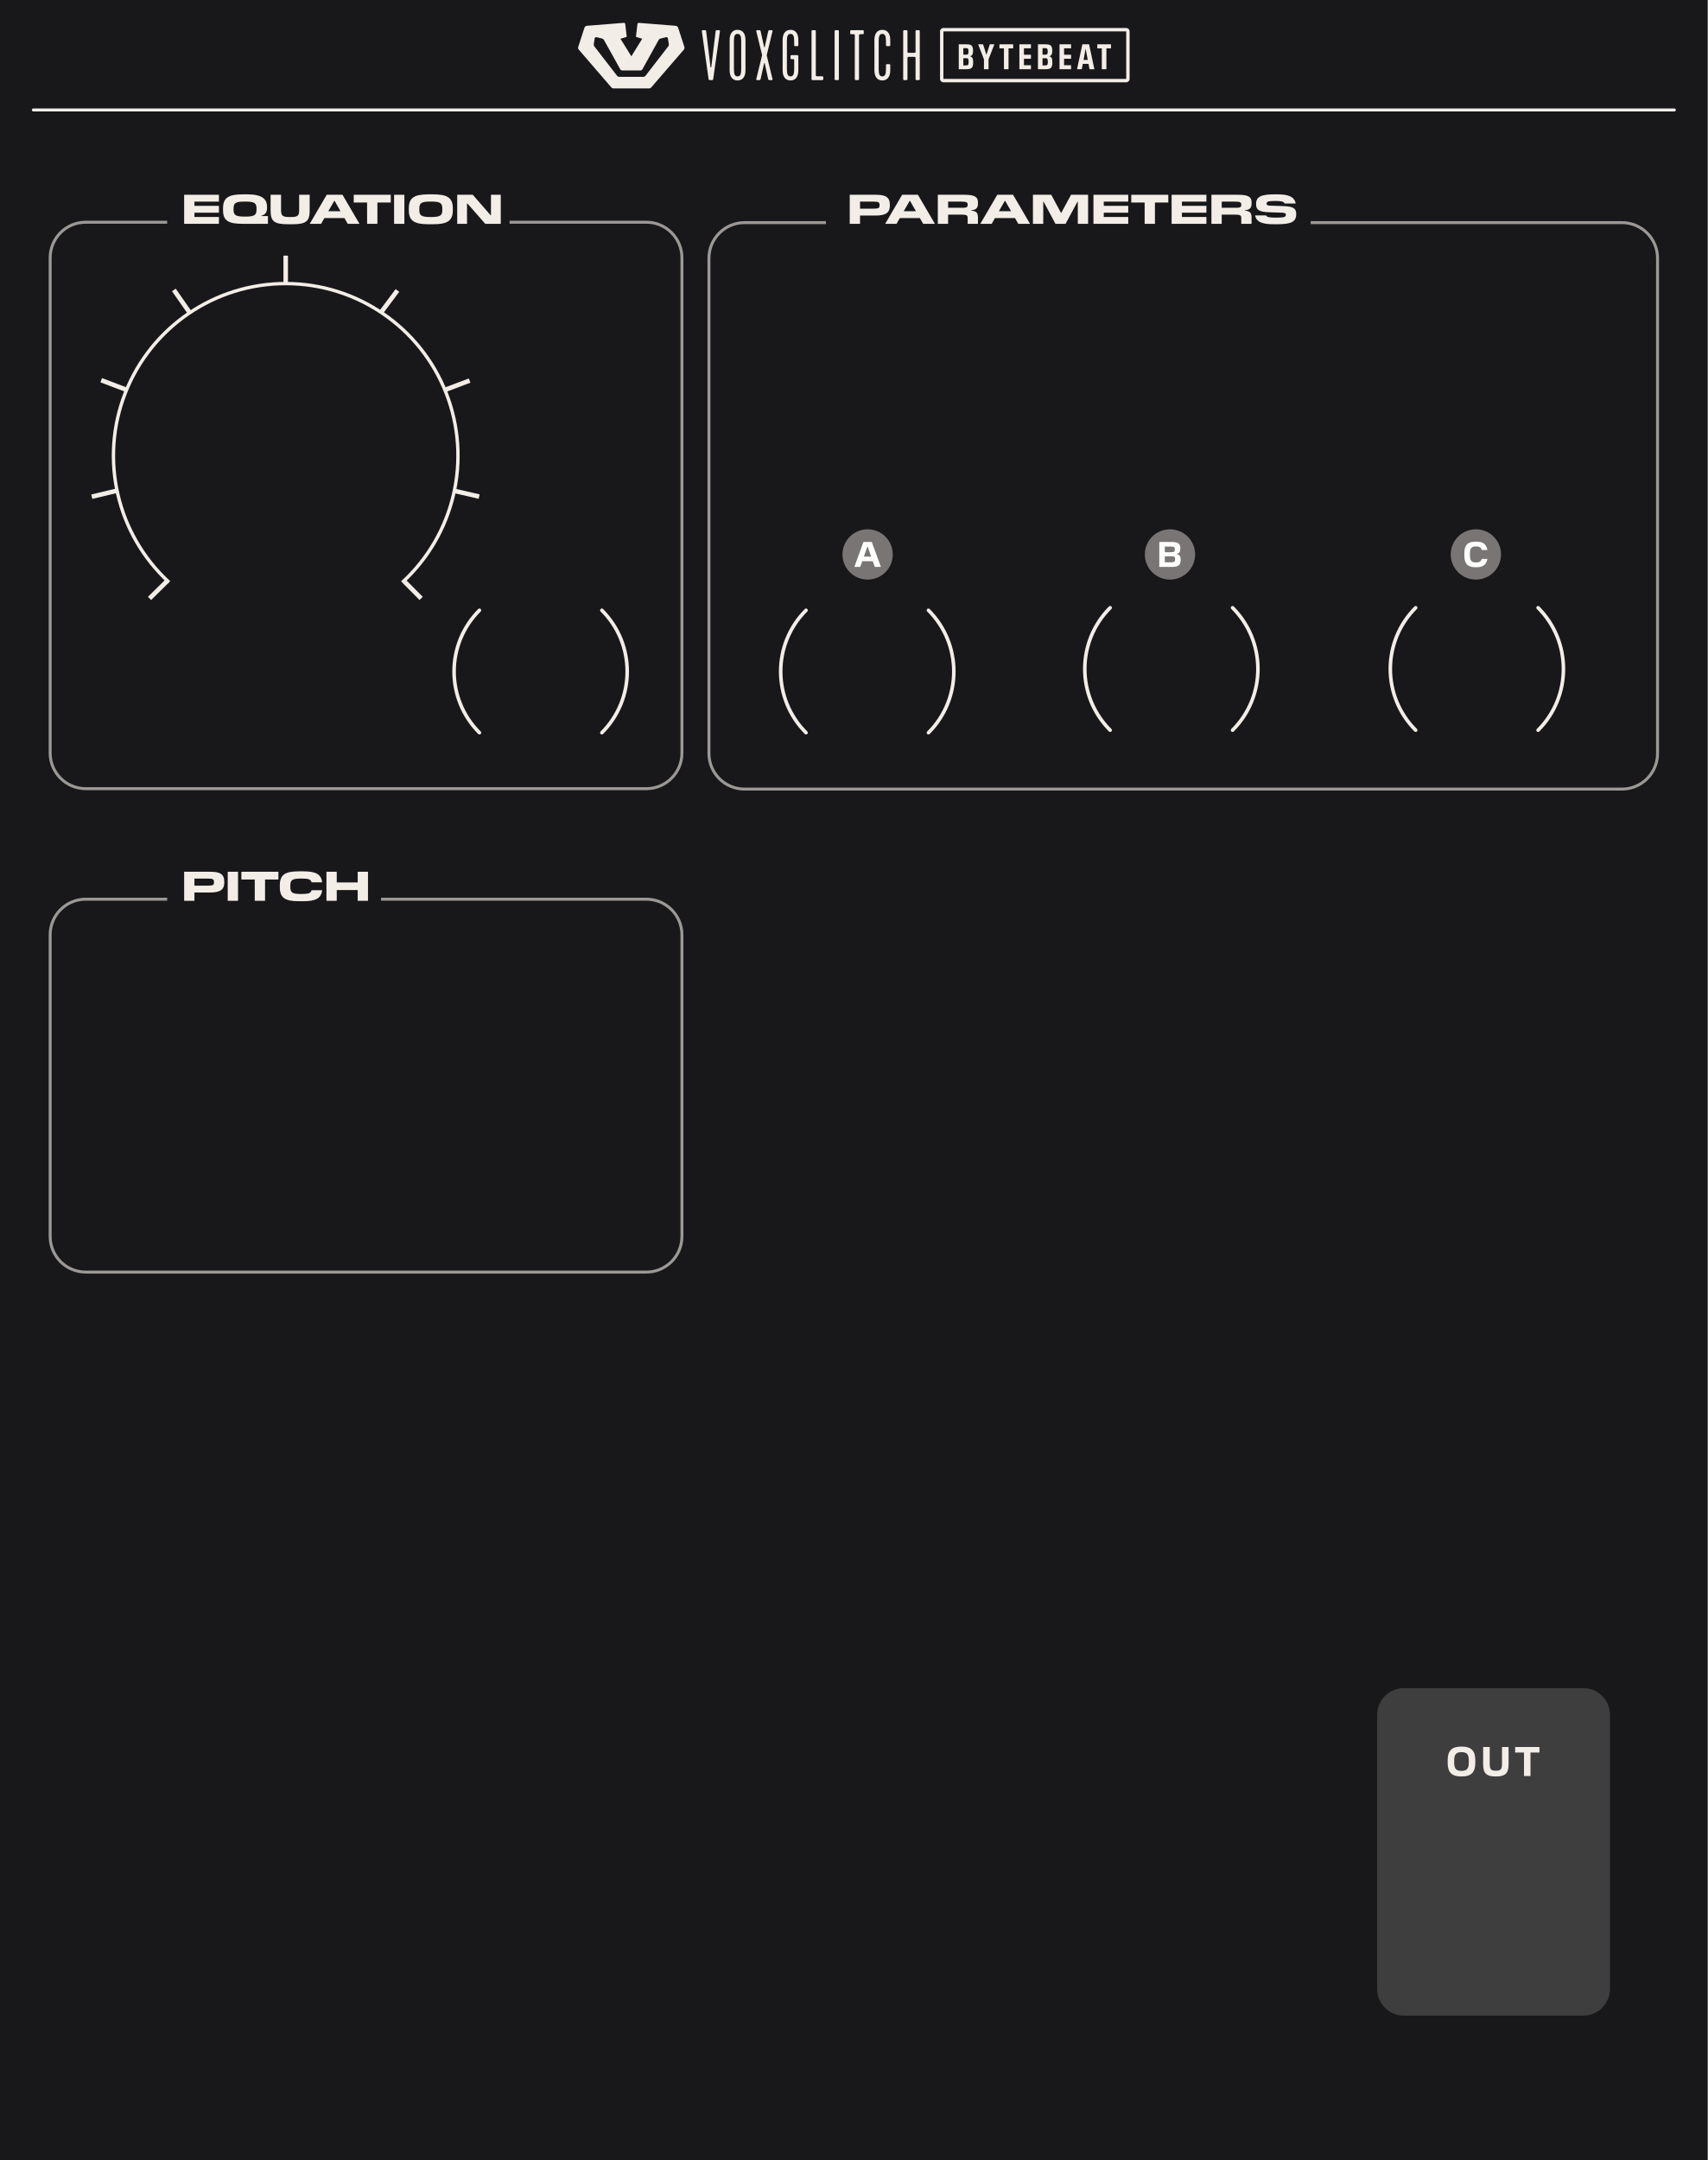
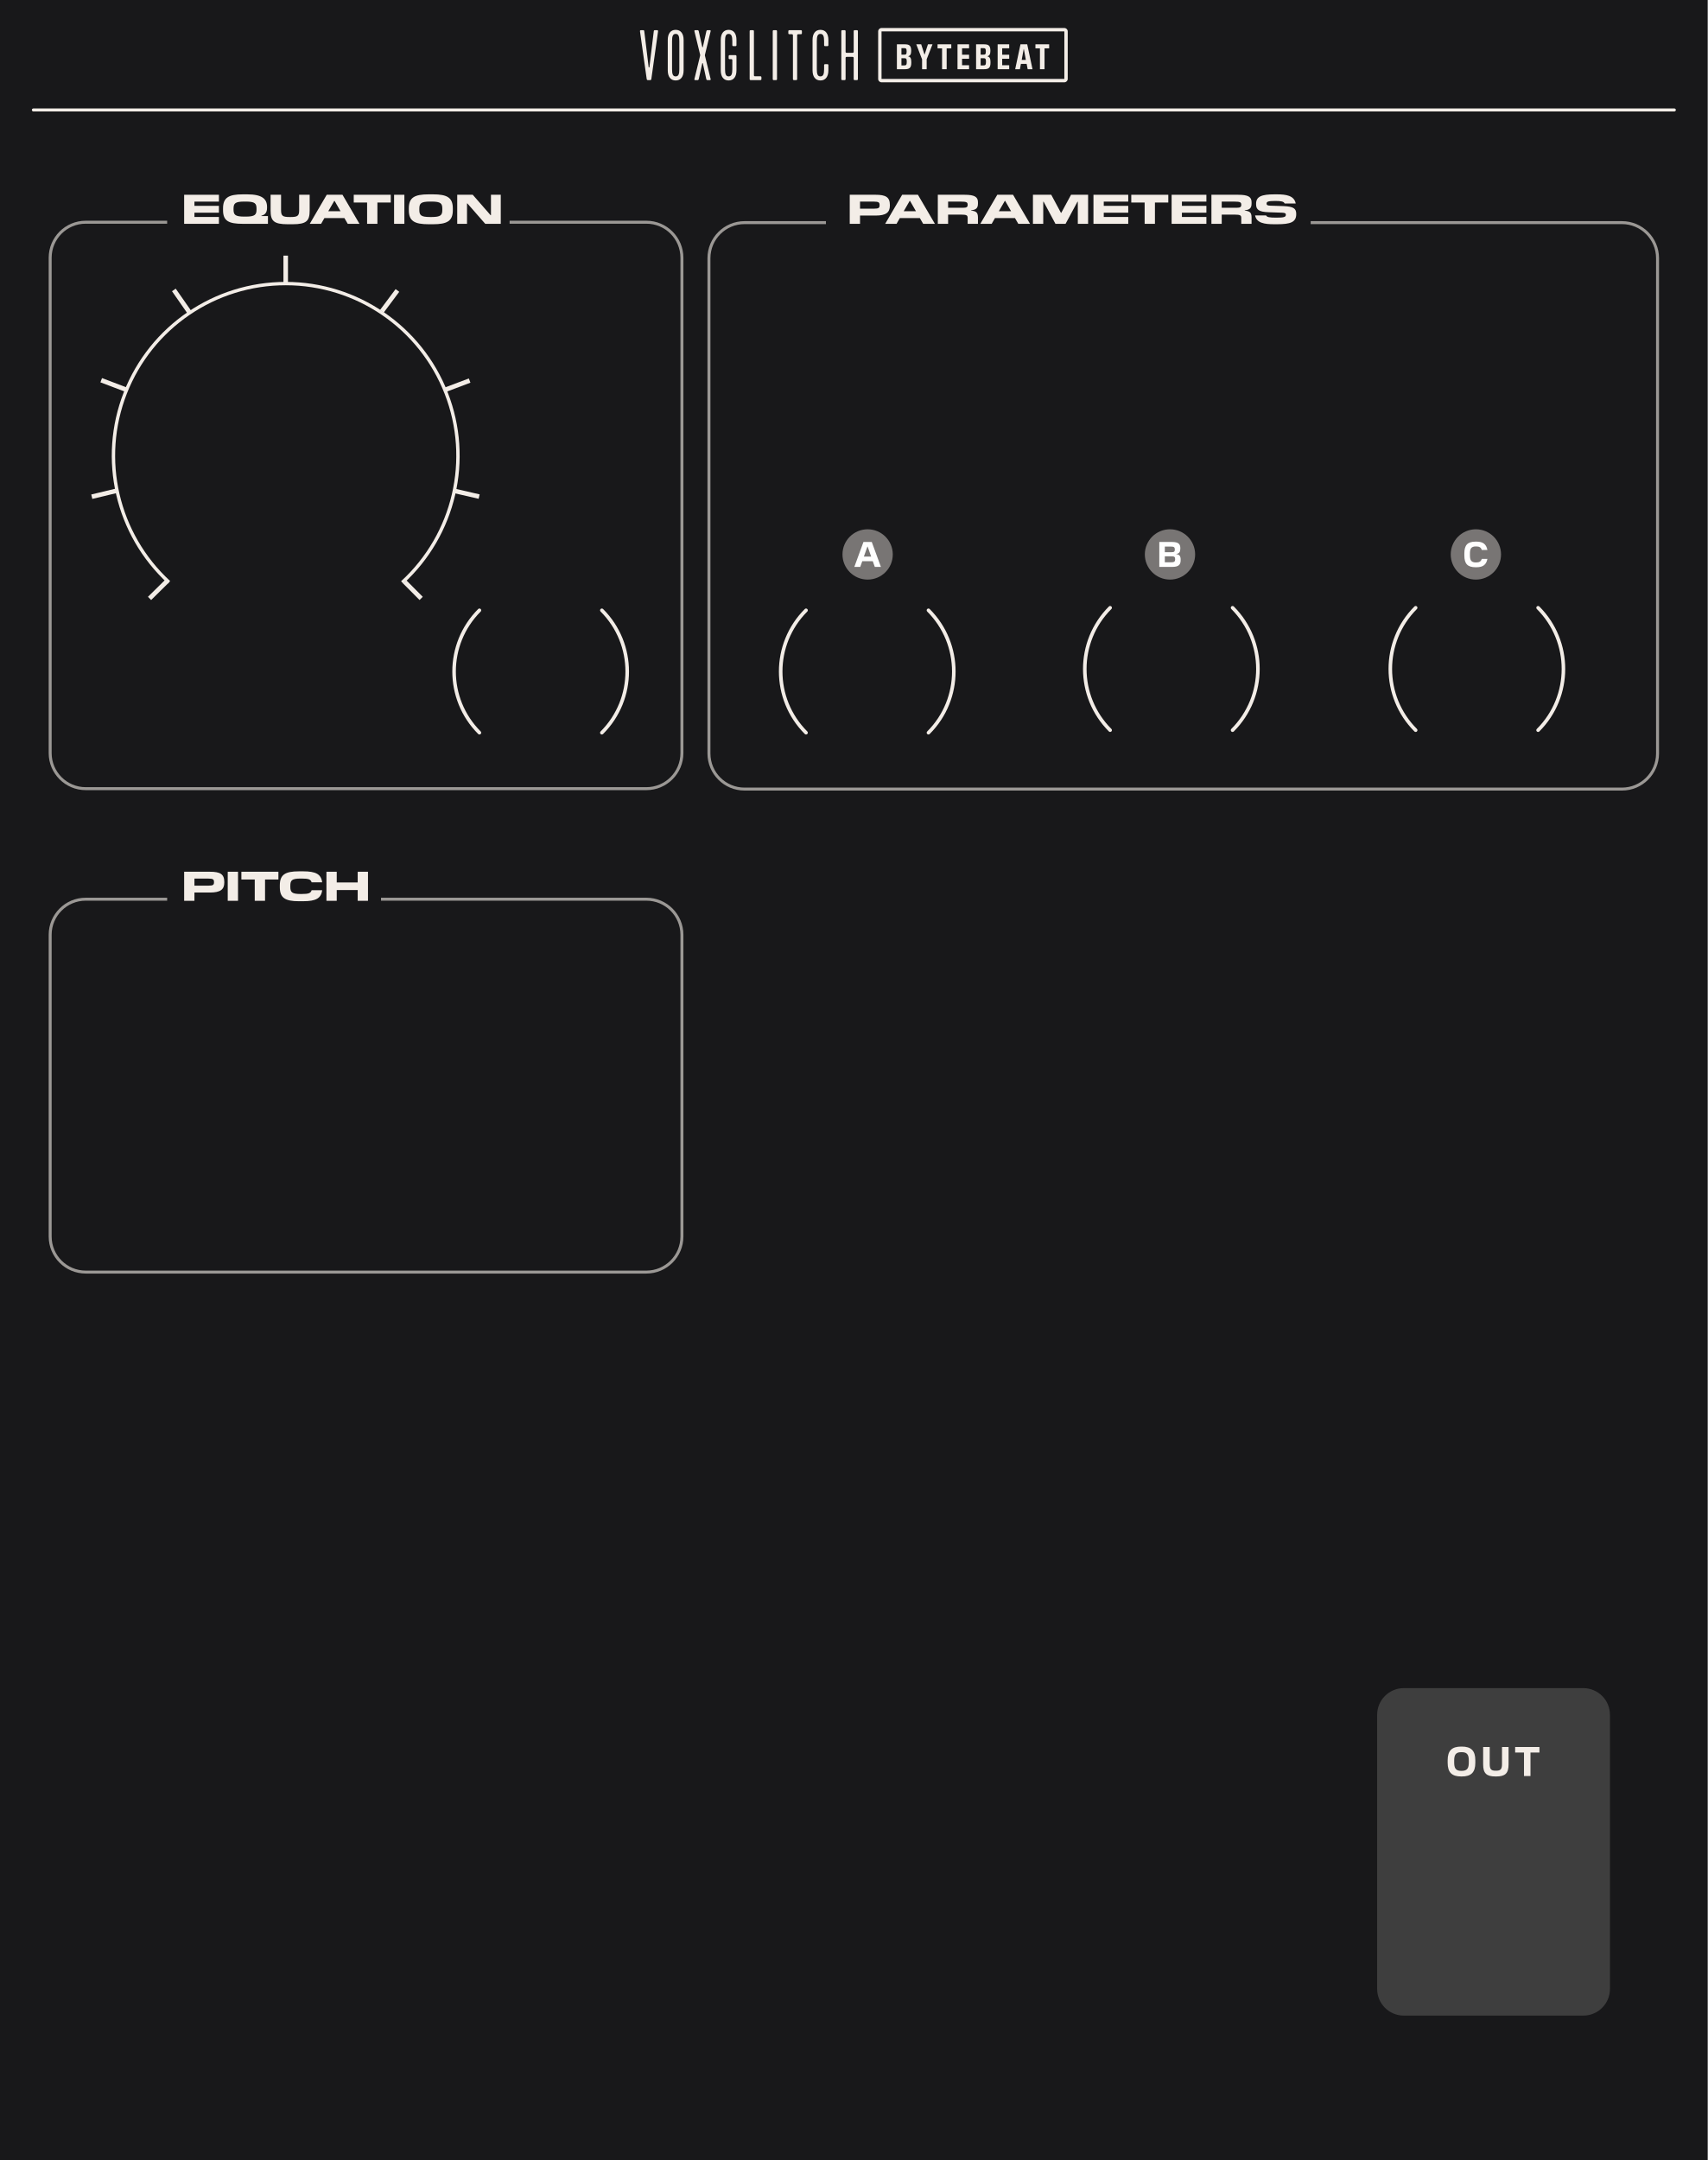
<svg xmlns="http://www.w3.org/2000/svg" version="1.1" id="Ebene_2" x="0px" y="0px" width="101.6mm" height="128.5mm" viewBox="0 0 288 364.252" xml:space="preserve">
  <defs id="defs63">
    <rect x="135.082" y="159.595" width="82.822" height="33.066" id="rect632" />
    <rect x="159.024" y="2.582" width="86.961" height="64.76" id="rect25970" />
    <rect x="221.571" y="125.832" width="44.476" height="34.667" id="rect13669" />
    <rect x="209.081" y="97.804" width="13.965" height="14.825" id="rect13663" />
    <rect x="162.859" y="-36.289" width="157.843" height="22.423" id="rect2022" />
    <rect x="159.386" y="71.974" width="99.199" height="60.322" id="rect818" />
    <rect x="221.571" y="125.832" width="44.476" height="34.667" id="rect13669-1" />
    <rect x="221.571" y="125.832" width="44.476" height="34.667" id="rect13669-1-4" />
  </defs>
  <style type="text/css" id="style2">
	.st0{fill:#F3EDE7;}
</style>
  <rect style="fill:#18181a;fill-opacity:1;stroke-width:0.726" id="rect350" width="288" height="364.252" x="0" y="0" />
  <rect style="fill:#3e3e3e;fill-opacity:1;stroke:none;stroke-width:0.283" id="rect2" width="39.263" height="55.225" x="232.252" y="-339.902" rx="4.5" ry="4.5" transform="scale(1,-1)" />
  <path class="st0" d="m 258.111,295.542 h 1.513 v -0.938 h -4.097 v 0.938 h 1.492 v 3.964 h 1.093 v -3.964 z m -5.789,4.034 c 1.513,0 2.094,-0.518 2.094,-2.031 v -2.942 h -1.106 v 2.879 c 0,0.847 -0.238,1.121 -0.96,1.121 h -0.154 c -0.722,0 -0.959,-0.266 -0.959,-1.121 v -2.879 h -1.107 v 2.942 c 0,1.513 0.575,2.031 2.094,2.031 z m -5.901,-0.945 c -0.973,0 -1.176,-0.539 -1.176,-1.429 v -0.294 c 0,-0.889 0.203,-1.429 1.176,-1.429 h 0.119 c 0.967,0 1.17,0.54 1.17,1.429 v 0.294 c 0,0.903 -0.203,1.415 -1.17,1.429 z m 0.105,0.945 c 1.576,0 2.283,-0.686 2.283,-2.304 v -0.427 c 0,-1.618 -0.708,-2.311 -2.283,-2.311 h -0.091 c -1.59,0 -2.29,0.693 -2.29,2.311 v 0.427 c 0,1.618 0.7,2.304 2.29,2.304 z" id="path46" style="fill:#f3ede7;fill-opacity:1;stroke:none" />
  <path class="st0" d="M 5.623,18.793 H 282.378 c 0.138,0 0.25,-0.112 0.25,-0.25 0,-0.138 -0.112,-0.25 -0.25,-0.25 H 5.623 c -0.138,0 -0.25,0.112 -0.25,0.25 0,0.138 0.112,0.25 0.25,0.25" id="path52" style="fill:#f3ede7;fill-opacity:1;stroke:none" />
  <text xml:space="preserve" transform="scale(0.75)" id="text13661" style="font-size:14.667px;line-height:1.25;font-family:Pilat;-inkscape-font-specification:Pilat;letter-spacing:0px;word-spacing:0px;white-space:pre;shape-inside:url(#rect13663);display:inline" />
  <path class="st0" d="m 81.068,123.349 c -2.793,-2.793 -4.188,-6.45 -4.188,-10.111 0,-3.66 1.395,-7.318 4.188,-10.11 0.117,-0.117 0.117,-0.307 0,-0.424 -0.117,-0.117 -0.307,-0.117 -0.424,0 -2.909,2.908 -4.364,6.723 -4.364,10.535 0,3.812 1.455,7.626 4.364,10.535 0.117,0.117 0.307,0.117 0.424,0 0.117,-0.117 0.117,-0.307 0,-0.425 z" id="path14" style="fill:#f3ede7;fill-opacity:1;stroke:none" />
  <path class="st0" d="m 101.289,103.128 c 2.793,2.793 4.188,6.45 4.188,10.111 0,3.66 -1.395,7.318 -4.188,10.111 -0.117,0.117 -0.117,0.307 0,0.424 0.117,0.117 0.307,0.117 0.424,0 2.909,-2.908 4.364,-6.723 4.364,-10.535 0,-3.812 -1.455,-7.626 -4.364,-10.535 -0.117,-0.117 -0.307,-0.117 -0.424,0 -0.118,0.117 -0.118,0.307 0,0.424 z" id="path16" style="fill:#f3ede7;fill-opacity:1;stroke:none" />
  <g id="g8134" transform="translate(3.120011)">
    <path class="st0" d="m 133.029,123.349 c -2.793,-2.793 -4.188,-6.45 -4.188,-10.111 0,-3.66 1.395,-7.318 4.188,-10.11 0.117,-0.117 0.117,-0.307 0,-0.424 -0.117,-0.117 -0.307,-0.117 -0.424,0 -2.909,2.908 -4.364,6.723 -4.364,10.535 0,3.812 1.455,7.626 4.364,10.535 0.117,0.117 0.307,0.117 0.424,0 0.117,-0.117 0.117,-0.307 0,-0.425 z" id="path14-8" style="fill:#f3ede7;fill-opacity:1;stroke:none" />
    <path class="st0" d="m 153.25,103.128 c 2.793,2.793 4.188,6.45 4.188,10.111 0,3.66 -1.395,7.318 -4.188,10.111 -0.117,0.117 -0.117,0.307 0,0.424 0.117,0.117 0.307,0.117 0.424,0 2.909,-2.908 4.364,-6.723 4.364,-10.535 0,-3.812 -1.455,-7.626 -4.364,-10.535 -0.117,-0.117 -0.307,-0.117 -0.424,0 -0.118,0.117 -0.118,0.307 0,0.424 z" id="path16-3" style="fill:#f3ede7;fill-opacity:1;stroke:none" />
  </g>
  <g id="g8134-4" transform="translate(54.40726,-0.4275158)">
    <path class="st0" d="m 133.029,123.349 c -2.793,-2.793 -4.188,-6.45 -4.188,-10.111 0,-3.66 1.395,-7.318 4.188,-10.11 0.117,-0.117 0.117,-0.307 0,-0.424 -0.117,-0.117 -0.307,-0.117 -0.424,0 -2.909,2.908 -4.364,6.723 -4.364,10.535 0,3.812 1.455,7.626 4.364,10.535 0.117,0.117 0.307,0.117 0.424,0 0.117,-0.117 0.117,-0.307 0,-0.425 z" id="path14-8-5" style="fill:#f3ede7;fill-opacity:1;stroke:none" />
    <path class="st0" d="m 153.25,103.128 c 2.793,2.793 4.188,6.45 4.188,10.111 0,3.66 -1.395,7.318 -4.188,10.111 -0.117,0.117 -0.117,0.307 0,0.424 0.117,0.117 0.307,0.117 0.424,0 2.909,-2.908 4.364,-6.723 4.364,-10.535 0,-3.812 -1.455,-7.626 -4.364,-10.535 -0.117,-0.117 -0.307,-0.117 -0.424,0 -0.118,0.117 -0.118,0.307 0,0.424 z" id="path16-3-1" style="fill:#f3ede7;fill-opacity:1;stroke:none" />
  </g>
  <g id="g8134-4-4" transform="translate(105.9326,-0.4275158)">
    <path class="st0" d="m 133.029,123.349 c -2.793,-2.793 -4.188,-6.45 -4.188,-10.111 0,-3.66 1.395,-7.318 4.188,-10.11 0.117,-0.117 0.117,-0.307 0,-0.424 -0.117,-0.117 -0.307,-0.117 -0.424,0 -2.909,2.908 -4.364,6.723 -4.364,10.535 0,3.812 1.455,7.626 4.364,10.535 0.117,0.117 0.307,0.117 0.424,0 0.117,-0.117 0.117,-0.307 0,-0.425 z" id="path14-8-5-4" style="fill:#f3ede7;fill-opacity:1;stroke:none" />
    <path class="st0" d="m 153.25,103.128 c 2.793,2.793 4.188,6.45 4.188,10.111 0,3.66 -1.395,7.318 -4.188,10.111 -0.117,0.117 -0.117,0.307 0,0.424 0.117,0.117 0.307,0.117 0.424,0 2.909,-2.908 4.364,-6.723 4.364,-10.535 0,-3.812 -1.455,-7.626 -4.364,-10.535 -0.117,-0.117 -0.307,-0.117 -0.424,0 -0.118,0.117 -0.118,0.307 0,0.424 z" id="path16-3-1-1" style="fill:#f3ede7;fill-opacity:1;stroke:none" />
  </g>
  <g aria-label="EQUATION" transform="matrix(0.75,0,0,0.75,-88.93206,-22.36146)" id="text816" style="font-size:9.333px;line-height:1.25;font-family:Pilat;-inkscape-font-specification:Pilat;letter-spacing:0px;word-spacing:0px;white-space:pre;shape-inside:url(#rect818);display:inline;fill:#f3ede7">
    <path d="m 167.805,78.601 h -5.507 v -0.961 h 5.507 v -1.54 h -5.507 v -0.952 h 5.507 v -1.54 h -7.821 v 6.533 h 7.821 z" style="font-family:'Pilat Extended';-inkscape-font-specification:'Pilat Extended'" id="path2293" />
    <path d="m 178.828,78.396 h -1.465 v -0.093 c 0.784,-0.187 1.26,-0.653 1.26,-1.764 v -0.196 c 0,-1.829 -1.148,-2.828 -4.452,-2.828 h -0.999 c -3.22,0 -4.443,0.756 -4.443,3.155 v 0.401 c 0,2.389 1.223,3.071 4.443,3.071 h 5.656 z m -5.311,0.121 c -2.109,0 -2.427,-0.429 -2.427,-1.624 v -0.121 c 0,-1.213 0.317,-1.633 2.427,-1.633 h 0.308 c 2.109,0 2.436,0.42 2.436,1.633 v 0.121 c 0,1.195 -0.327,1.624 -2.436,1.624 z" style="font-family:'Pilat Extended';-inkscape-font-specification:'Pilat Extended'" id="path2295" />
    <path d="m 184.381,80.235 c 3.127,0 3.827,-0.765 3.827,-3.08 v -3.547 h -2.361 v 3.472 c 0,1.26 -0.336,1.531 -1.895,1.531 h -0.271 c -1.549,0 -1.904,-0.271 -1.904,-1.531 v -3.472 h -2.352 v 3.547 c 0,2.315 0.7,3.08 3.827,3.08 z" style="font-family:'Pilat Extended';-inkscape-font-specification:'Pilat Extended'" id="path2297" />
    <path d="m 195.591,73.608 h -3.547 l -3.817,6.533 h 2.557 l 0.737,-1.297 h 4.499 l 0.747,1.297 h 2.641 z m -1.773,1.381 1.325,2.315 h -2.744 l 1.335,-2.315 z" style="font-family:'Pilat Extended';-inkscape-font-specification:'Pilat Extended'" id="path2299" />
    <path d="m 203.44,75.353 h 3.005 v -1.745 h -8.325 v 1.745 h 3.005 v 4.788 h 2.315 z" style="font-family:'Pilat Extended';-inkscape-font-specification:'Pilat Extended'" id="path2301" />
    <path d="m 209.507,73.608 h -2.315 v 6.533 h 2.315 z" style="font-family:'Pilat Extended';-inkscape-font-specification:'Pilat Extended'" id="path2303" />
    <path d="m 215.947,80.235 c 3.22,0 4.452,-0.756 4.452,-3.155 v -0.411 c 0,-2.399 -1.232,-3.155 -4.452,-3.155 h -0.999 c -3.22,0 -4.443,0.756 -4.443,3.155 v 0.411 c 0,2.399 1.223,3.155 4.443,3.155 z m -0.653,-1.624 c -2.109,0 -2.427,-0.429 -2.427,-1.624 v -0.215 c 0,-1.213 0.317,-1.633 2.427,-1.633 h 0.308 c 2.109,0 2.436,0.42 2.436,1.633 v 0.215 c 0,1.195 -0.327,1.624 -2.436,1.624 z" style="font-family:'Pilat Extended';-inkscape-font-specification:'Pilat Extended'" id="path2305" />
    <path d="m 231.179,73.608 h -2.203 v 4.592 h -0.084 l -4.013,-4.592 h -3.491 v 6.533 h 2.203 v -4.583 h 0.084 l 4.013,4.583 h 3.491 z" style="font-family:'Pilat Extended';-inkscape-font-specification:'Pilat Extended'" id="path2307" />
  </g>
  <path class="st0" d="m 85.942,37.723 h 23.063 c 1.589,0 3.025,0.643 4.066,1.684 1.041,1.041 1.684,2.477 1.684,4.066 v 83.523 c 0,1.589 -0.643,3.025 -1.684,4.066 -1.041,1.041 -2.477,1.684 -4.066,1.684 h -94.545 c -1.589,0 -3.025,-0.643 -4.066,-1.684 -1.041,-1.041 -1.684,-2.477 -1.684,-4.066 V 43.473 c 0,-1.589 0.643,-3.025 1.684,-4.066 1.041,-1.041 2.477,-1.684 4.066,-1.684 h 13.731 v -0.5 H 14.46 c -3.452,0 -6.25,2.798 -6.25,6.25 v 83.523 c 0,3.452 2.798,6.25 6.25,6.25 h 94.545 c 3.452,0 6.25,-2.798 6.25,-6.25 V 43.473 c 0,-3.452 -2.798,-6.25 -6.25,-6.25 H 85.942 Z" id="path6-6" style="fill:#f3ede7;fill-opacity:0.597;stroke:none" />
  <path class="st0" d="m 64.256,151.885 h 44.749 c 1.589,0 3.025,0.643 4.066,1.684 1.041,1.041 1.684,2.477 1.684,4.066 v 50.883 c 0,1.589 -0.643,3.025 -1.684,4.066 -1.041,1.041 -2.477,1.684 -4.066,1.684 h -94.545 c -1.589,0 -3.025,-0.643 -4.066,-1.684 -1.041,-1.041 -1.684,-2.477 -1.684,-4.066 v -50.883 c 0,-1.589 0.643,-3.025 1.684,-4.066 1.041,-1.041 2.477,-1.684 4.066,-1.684 h 13.731 v -0.5 H 14.46 c -3.452,0 -6.25,2.798 -6.25,6.25 v 50.883 c 0,3.452 2.798,6.25 6.25,6.25 h 94.545 c 3.452,0 6.25,-2.798 6.25,-6.25 v -50.883 c 0,-3.452 -2.798,-6.25 -6.25,-6.25 H 64.256 Z" id="path6-6-2" style="fill:#f3ede7;fill-opacity:0.597;stroke:none" />
  <path class="st0" d="m 221.044,37.793 h 52.496 c 1.589,0 3.025,0.643 4.066,1.684 1.041,1.041 1.684,2.477 1.684,4.066 v 83.523 c 0,1.589 -0.643,3.025 -1.684,4.066 -1.041,1.041 -2.477,1.684 -4.066,1.684 H 125.562 c -1.589,0 -3.025,-0.643 -4.066,-1.684 -1.041,-1.041 -1.684,-2.477 -1.684,-4.066 V 43.543 c 0,-1.589 0.643,-3.025 1.684,-4.066 1.041,-1.041 2.477,-1.684 4.066,-1.684 h 13.731 v -0.5 h -13.731 c -3.452,0 -6.25,2.798 -6.25,6.25 v 83.523 c 0,3.452 2.798,6.25 6.25,6.25 h 147.978 c 3.452,0 6.25,-2.798 6.25,-6.25 V 43.543 c 0,-3.452 -2.798,-6.25 -6.25,-6.25 h -52.496 z" id="path6-6-0" style="fill:#f3ede7;fill-opacity:0.597;stroke:none" />
  <g aria-label="PARAMETERS" transform="matrix(0.75,0,0,0.75,20.71351,58.8363)" id="text2020" style="font-size:9.333px;line-height:1.25;font-family:Pilat;-inkscape-font-specification:Pilat;letter-spacing:0px;word-spacing:0px;white-space:pre;shape-inside:url(#rect2022);display:inline;fill:#f3ede7">
    <path d="m 165.771,-29.98 h 3.491 c 2.352,0 3.22,-0.691 3.22,-2.249 v -0.131 c 0,-1.755 -0.915,-2.296 -3.22,-2.296 h -5.805 v 6.533 h 2.315 z m 3.136,-3.136 c 1.045,0 1.26,0.187 1.26,0.756 v 0.084 c 0,0.56 -0.196,0.747 -1.251,0.747 h -3.145 v -1.587 z" style="font-family:'Pilat Extended';-inkscape-font-specification:'Pilat Extended'" id="path2923" />
    <path d="m 178.791,-34.656 h -3.547 l -3.817,6.533 h 2.557 l 0.737,-1.297 h 4.499 l 0.747,1.297 h 2.641 z m -1.773,1.381 1.325,2.315 h -2.744 l 1.335,-2.315 z" style="font-family:'Pilat Extended';-inkscape-font-specification:'Pilat Extended'" id="path2925" />
    <path d="m 185.577,-30.194 h 2.912 c 1.316,0 1.484,0.187 1.484,0.775 v 1.297 h 2.315 v -1.428 c 0,-1.213 -0.495,-1.419 -1.54,-1.549 v -0.065 c 1.083,-0.103 1.54,-0.467 1.54,-1.503 v -0.327 c 0,-1.195 -0.784,-1.661 -2.996,-1.661 h -6.029 v 6.533 h 2.315 z m 2.912,-2.921 c 1.223,0 1.484,0.149 1.484,0.691 v 0.056 c 0,0.485 -0.271,0.635 -1.017,0.635 h -3.379 v -1.381 z" style="font-family:'Pilat Extended';-inkscape-font-specification:'Pilat Extended'" id="path2927" />
    <path d="m 200.183,-34.656 h -3.547 l -3.817,6.533 h 2.557 l 0.737,-1.297 h 4.499 l 0.747,1.297 h 2.641 z m -1.773,1.381 1.325,2.315 h -2.744 l 1.335,-2.315 z" style="font-family:'Pilat Extended';-inkscape-font-specification:'Pilat Extended'" id="path2929" />
    <path d="m 217.058,-34.656 h -3.836 l -2.193,4.051 h -0.084 l -2.175,-4.051 h -4.116 v 6.533 h 2.315 v -4.975 h 0.084 l 2.66,4.975 h 2.277 l 2.679,-4.975 h 0.075 v 4.975 h 2.315 z" style="font-family:'Pilat Extended';-inkscape-font-specification:'Pilat Extended'" id="path2931" />
    <path d="m 226.083,-29.662 h -5.507 v -0.961 h 5.507 v -1.54 h -5.507 v -0.952 h 5.507 v -1.54 h -7.821 v 6.533 h 7.821 z" style="font-family:'Pilat Extended';-inkscape-font-specification:'Pilat Extended'" id="path2933" />
    <path d="m 232.085,-32.91 h 3.005 v -1.745 h -8.325 v 1.745 h 3.005 v 4.788 h 2.315 z" style="font-family:'Pilat Extended';-inkscape-font-specification:'Pilat Extended'" id="path2935" />
    <path d="m 243.658,-29.662 h -5.507 v -0.961 h 5.507 v -1.54 h -5.507 v -0.952 h 5.507 v -1.54 h -7.821 v 6.533 h 7.821 z" style="font-family:'Pilat Extended';-inkscape-font-specification:'Pilat Extended'" id="path2937" />
    <path d="m 247.102,-30.194 h 2.912 c 1.316,0 1.484,0.187 1.484,0.775 v 1.297 h 2.315 v -1.428 c 0,-1.213 -0.495,-1.419 -1.54,-1.549 v -0.065 c 1.083,-0.103 1.54,-0.467 1.54,-1.503 v -0.327 c 0,-1.195 -0.784,-1.661 -2.996,-1.661 h -6.029 v 6.533 h 2.315 z m 2.912,-2.921 c 1.223,0 1.484,0.149 1.484,0.691 v 0.056 c 0,0.485 -0.271,0.635 -1.017,0.635 h -3.379 v -1.381 z" style="font-family:'Pilat Extended';-inkscape-font-specification:'Pilat Extended'" id="path2939" />
    <path d="m 259.562,-28.029 c 3.005,0 4.293,-0.467 4.293,-2.259 v -0.075 c 0,-1.204 -0.616,-1.652 -2.856,-1.745 l -2.996,-0.093 c -0.663,-0.028 -0.812,-0.168 -0.812,-0.467 v -0.019 c 0,-0.411 0.345,-0.579 1.941,-0.579 1.381,0 1.941,0.131 2.119,0.579 h 2.492 c -0.345,-1.783 -2.119,-2.063 -4.265,-2.063 h -0.467 c -2.959,0 -4.181,0.485 -4.181,2.128 v 0.093 c 0,1.241 0.635,1.727 2.856,1.801 l 3.024,0.103 c 0.644,0.028 0.812,0.159 0.812,0.457 v 0.047 c -0.019,0.485 -0.476,0.607 -2.128,0.607 -1.549,0 -2.119,-0.093 -2.305,-0.495 h -2.483 c 0.327,1.717 2.119,1.979 4.293,1.979 z" style="font-family:'Pilat Extended';-inkscape-font-specification:'Pilat Extended'" id="path2941" />
  </g>
  <g id="g16194" transform="translate(-0.5289695,1.5)">
    <path class="st4" d="m 146.853,87.755 c -2.343,0 -4.242,1.899 -4.242,4.242 0,2.343 1.899,4.242 4.242,4.242 2.343,0 4.242,-1.899 4.242,-4.242 0,-2.343 -1.899,-4.242 -4.242,-4.242 z" id="path78" style="opacity:1;fill:#f3ede7;fill-opacity:0.437;stroke:none" />
    <g aria-label="A" transform="matrix(0.75,0,0,0.75,-21.63809,-5.526726)" id="text13667" style="font-size:8px;line-height:1.25;font-family:Pilat;-inkscape-font-specification:Pilat;letter-spacing:0px;word-spacing:0px;white-space:pre;shape-inside:url(#rect13669);fill:#ffffff">
      <path d="m 225.586,127.232 h -1.872 l -2.048,5.6 h 1.328 l 0.456,-1.28 h 2.36 l 0.456,1.28 h 1.376 z m -0.928,1.04 0.792,2.24 h -1.64 l 0.792,-2.24 z" id="path13753" />
    </g>
  </g>
  <g id="g16199" transform="translate(-0.5289695,1.5)">
    <path class="st4" d="m 197.844,87.755 c -2.343,0 -4.242,1.899 -4.242,4.242 0,2.343 1.899,4.242 4.242,4.242 2.343,0 4.242,-1.899 4.242,-4.242 0,-2.343 -1.899,-4.242 -4.242,-4.242 z" id="path78-3" style="opacity:1;fill:#f3ede7;fill-opacity:0.437;stroke:none" />
    <g aria-label="B" transform="matrix(0.75,0,0,0.75,29.53627,-5.526725)" id="text13667-6" style="font-size:8px;line-height:1.25;font-family:Pilat;-inkscape-font-specification:Pilat;letter-spacing:0px;word-spacing:0px;white-space:pre;shape-inside:url(#rect13669-1);fill:#ffffff">
      <path d="m 226.81,131.176 c 0,-0.76 -0.288,-1.136 -0.968,-1.208 v -0.048 c 0.64,-0.088 0.896,-0.472 0.896,-1.2 v -0.104 c 0,-0.944 -0.472,-1.384 -1.856,-1.384 h -2.872 v 5.6 h 2.952 c 1.344,0 1.848,-0.472 1.848,-1.496 z m -2.176,-2.912 c 0.664,0 0.864,0.152 0.864,0.64 v 0.032 c 0,0.504 -0.2,0.592 -0.808,0.592 h -1.44 v -1.264 z m -0.016,2.184 c 0.744,0 0.952,0.096 0.952,0.64 v 0.056 c 0,0.504 -0.216,0.656 -0.928,0.656 h -1.392 v -1.352 z" id="path13756" />
    </g>
  </g>
  <g id="g16213" transform="translate(-0.5289695,1.5)">
    <path class="st4" d="m 249.433,87.755 c -2.343,0 -4.242,1.899 -4.242,4.242 0,2.343 1.899,4.242 4.242,4.242 2.343,0 4.242,-1.899 4.242,-4.242 0,-2.343 -1.899,-4.242 -4.242,-4.242 z" id="path78-3-6" style="opacity:1;fill:#f3ede7;fill-opacity:0.437;stroke:none" />
    <g aria-label="C" transform="matrix(0.75,0,0,0.75,81.05345,-5.526725)" id="text13667-6-8" style="font-size:8px;line-height:1.25;font-family:Pilat;-inkscape-font-specification:Pilat;letter-spacing:0px;word-spacing:0px;white-space:pre;shape-inside:url(#rect13669-1-4);fill:#ffffff">
      <path d="m 224.626,132.912 c 1.536,0 2.216,-0.608 2.472,-1.88 h -1.272 c -0.16,0.576 -0.544,0.8 -1.24,0.8 h -0.104 c -1.112,0 -1.312,-0.616 -1.312,-1.632 v -0.336 c 0,-1.016 0.2,-1.632 1.312,-1.632 h 0.104 c 0.696,0 1.08,0.224 1.24,0.8 h 1.272 c -0.256,-1.272 -0.936,-1.88 -2.472,-1.88 h -0.184 c -1.808,0 -2.528,0.784 -2.528,2.632 v 0.496 c 0,1.848 0.72,2.632 2.528,2.632 z" id="path13759" />
    </g>
  </g>
  <g id="g27667" transform="translate(10.4342)">
-     <g id="g26080" transform="translate(74.77317)">
-       <path class="st0" d="m 67.281,13.511 h 0.384 c 0.112,0 0.169,-0.067 0.169,-0.168 V 9.76 c 0,-0.101 0.067,-0.168 0.169,-0.168 h 1.015 c 0.102,0 0.181,0.067 0.181,0.168 v 3.583 c 0,0.101 0.068,0.168 0.169,0.168 h 0.373 c 0.112,0 0.169,-0.067 0.169,-0.168 V 5.257 c 0,-0.101 -0.068,-0.168 -0.169,-0.168 h -0.373 c -0.112,0 -0.169,0.067 -0.169,0.168 v 3.481 c 0,0.101 -0.079,0.168 -0.181,0.168 h -1.015 c -0.102,0 -0.169,-0.067 -0.169,-0.168 V 5.257 c 0,-0.101 -0.067,-0.168 -0.169,-0.168 h -0.384 c -0.112,0 -0.169,0.067 -0.169,0.168 v 8.086 c 0,0.101 0.067,0.168 0.169,0.168 z m -5.02,-1.639 c 0,1.033 0.462,1.696 1.33,1.696 0.88,0 1.342,-0.674 1.342,-1.696 v -0.887 c 0,-0.101 -0.067,-0.168 -0.169,-0.168 H 64.38 c -0.102,0 -0.169,0.067 -0.169,0.168 v 0.674 c 0,0.831 -0.146,1.224 -0.62,1.224 -0.474,0 -0.608,-0.393 -0.608,-1.224 V 6.941 c 0,-0.831 0.135,-1.224 0.608,-1.224 0.473,0 0.62,0.393 0.62,1.224 v 0.674 c 0,0.101 0.067,0.168 0.169,0.168 h 0.384 c 0.102,0 0.169,-0.067 0.169,-0.168 V 6.728 c 0,-1.022 -0.462,-1.696 -1.342,-1.696 -0.868,0 -1.33,0.663 -1.33,1.696 z M 58.176,5.605 c 0,0.112 0.067,0.168 0.169,0.168 h 0.439 c 0.102,0 0.169,0.067 0.169,0.168 v 7.401 c 0,0.101 0.068,0.168 0.17,0.168 h 0.372 c 0.112,0 0.169,-0.067 0.169,-0.168 v -7.4 c 0,-0.101 0.067,-0.168 0.169,-0.168 h 0.462 c 0.102,0 0.17,-0.067 0.17,-0.168 V 5.257 c 0,-0.112 -0.068,-0.168 -0.17,-0.168 h -1.95 c -0.102,0 -0.169,0.067 -0.169,0.168 z m -2.46,7.906 H 56.1 c 0.112,0 0.169,-0.067 0.169,-0.168 V 5.257 c 0,-0.101 -0.067,-0.168 -0.169,-0.168 h -0.384 c -0.112,0 -0.169,0.067 -0.169,0.168 v 8.086 c 0,0.101 0.068,0.168 0.169,0.168 z m -4.061,-0.168 c 0,0.101 0.067,0.168 0.169,0.168 h 1.646 c 0.102,0 0.169,-0.067 0.169,-0.168 v -0.314 c 0,-0.101 -0.067,-0.168 -0.169,-0.168 h -0.925 c -0.102,0 -0.169,-0.067 -0.169,-0.168 V 5.257 c 0,-0.101 -0.067,-0.168 -0.169,-0.168 h -0.384 c -0.112,0 -0.169,0.067 -0.169,0.168 v 8.086 z m -4.874,-1.471 c 0,1.033 0.462,1.696 1.33,1.696 0.88,0 1.319,-0.674 1.319,-1.696 V 9.468 C 49.43,9.367 49.363,9.3 49.261,9.3 H 48.28 c -0.102,0 -0.169,0.067 -0.169,0.168 v 0.337 c 0,0.112 0.067,0.168 0.169,0.168 h 0.282 c 0.102,0 0.169,0.067 0.169,0.168 v 1.516 c 0,0.831 -0.146,1.224 -0.62,1.224 -0.474,0 -0.608,-0.393 -0.608,-1.224 V 6.941 c 0,-0.831 0.135,-1.224 0.608,-1.224 0.473,0 0.62,0.393 0.62,1.224 v 0.674 c 0,0.101 0.067,0.168 0.169,0.168 h 0.361 c 0.102,0 0.169,-0.067 0.169,-0.168 V 6.728 c 0,-1.022 -0.439,-1.696 -1.319,-1.696 -0.868,0 -1.33,0.663 -1.33,1.696 z m -4.333,1.639 h 0.451 c 0.079,0 0.146,-0.067 0.169,-0.168 l 0.598,-2.684 h 0.091 l 0.586,2.684 c 0.022,0.101 0.102,0.168 0.181,0.168 h 0.439 c 0.079,0 0.136,-0.067 0.113,-0.168 L 44.106,9.367 44.117,9.232 45.076,5.256 C 45.098,5.155 45.042,5.088 44.963,5.088 h -0.439 c -0.079,0 -0.146,0.067 -0.169,0.168 L 43.757,7.951 H 43.666 L 43.068,5.256 C 43.046,5.155 42.978,5.088 42.899,5.088 h -0.451 c -0.067,0 -0.135,0.067 -0.112,0.168 l 0.97,3.976 v 0.135 l -0.97,3.976 c -0.023,0.101 0.044,0.168 0.112,0.168 z M 38.566,11.658 V 6.941 c 0,-0.831 0.135,-1.224 0.609,-1.224 0.485,0 0.62,0.393 0.62,1.224 v 4.717 c 0,0.831 -0.135,1.224 -0.62,1.224 -0.474,0 -0.609,-0.393 -0.609,-1.224 z m -0.722,0.214 c 0,1.033 0.462,1.696 1.331,1.696 0.88,0 1.342,-0.663 1.342,-1.696 V 6.728 c 0,-1.033 -0.462,-1.696 -1.342,-1.696 -0.868,0 -1.331,0.663 -1.331,1.696 z m -3.363,1.639 h 0.406 c 0.113,0 0.169,-0.056 0.191,-0.213 L 36.206,5.291 C 36.228,5.123 36.138,5.089 36.037,5.089 h -0.35 c -0.124,0 -0.191,0.034 -0.203,0.18 L 34.74,11.367 H 34.627 L 33.882,5.269 C 33.871,5.123 33.803,5.089 33.679,5.089 h -0.35 c -0.102,0 -0.192,0.034 -0.169,0.202 l 1.128,8.007 c 0.024,0.157 0.081,0.213 0.193,0.213 z" id="path50" style="fill:#f3ede7;fill-opacity:1;stroke:none" />
-       <path class="st0" d="m 104.727,5.293 v 8.018 H 73.897 V 5.293 h 30.83 m 0,-0.571 H 73.897 c -0.315,0 -0.57,0.255 -0.57,0.57 v 8.018 c 0,0.315 0.255,0.57 0.57,0.57 h 30.83 c 0.315,0 0.57,-0.255 0.57,-0.57 V 5.293 c 0,-0.315 -0.255,-0.571 -0.57,-0.571 z" id="path54" style="fill:#f3ede7;fill-opacity:1;stroke:none" />
-       <g aria-label="BYTEBEAT" transform="matrix(0.75,0,0,0.75,-43.02758,4.485476)" id="text25968" style="font-size:8px;line-height:1.25;font-family:Pilat;-inkscape-font-specification:Pilat;letter-spacing:1px;word-spacing:0px;white-space:pre;shape-inside:url(#rect25970);fill:#f3ede7">
-         <path d="m 162.591,7.974 c 0,-0.84 -0.216,-1.184 -0.688,-1.28 v -0.04 c 0.44,-0.096 0.664,-0.448 0.664,-1.16 v -0.056 c 0,-1.208 -0.44,-1.456 -1.504,-1.456 h -1.712 v 5.6 h 1.744 c 1.048,0 1.496,-0.264 1.496,-1.488 z m -1.624,-3.128 c 0.416,0 0.576,0.08 0.576,0.728 v 0.032 c 0,0.64 -0.16,0.704 -0.56,0.704 h -0.608 v -1.464 z m 0,2.264 c 0.432,0 0.6,0.056 0.6,0.72 v 0.16 c 0,0.656 -0.168,0.736 -0.6,0.736 h -0.592 v -1.616 z" style="font-family:'Pilat Condensed';-inkscape-font-specification:'Pilat Condensed, '" id="path25976" />
-         <path d="m 166.047,7.35 1.312,-3.368 h -1.024 l -0.744,2.296 h -0.04 l -0.736,-2.296 h -1.104 l 1.304,3.384 v 2.216 h 1.032 z" style="font-family:'Pilat Condensed';-inkscape-font-specification:'Pilat Condensed, '" id="path25978" />
-         <path d="m 170.543,4.894 h 1.04 v -0.912 h -3.088 v 0.912 h 1.016 v 4.688 h 1.032 z" style="font-family:'Pilat Condensed';-inkscape-font-specification:'Pilat Condensed, '" id="path25980" />
-         <path d="m 175.583,8.686 h -1.576 v -1.456 h 1.576 v -0.904 h -1.576 v -1.448 h 1.576 v -0.896 h -2.6 v 5.6 h 2.6 z" style="font-family:'Pilat Condensed';-inkscape-font-specification:'Pilat Condensed, '" id="path25982" />
-         <path d="m 180.399,7.974 c 0,-0.84 -0.216,-1.184 -0.688,-1.28 v -0.04 c 0.44,-0.096 0.664,-0.448 0.664,-1.16 v -0.056 c 0,-1.208 -0.44,-1.456 -1.504,-1.456 h -1.712 v 5.6 h 1.744 c 1.048,0 1.496,-0.264 1.496,-1.488 z m -1.624,-3.128 c 0.416,0 0.576,0.08 0.576,0.728 v 0.032 c 0,0.64 -0.16,0.704 -0.56,0.704 h -0.608 v -1.464 z m 0,2.264 c 0.432,0 0.6,0.056 0.6,0.72 v 0.16 c 0,0.656 -0.168,0.736 -0.6,0.736 h -0.592 v -1.616 z" style="font-family:'Pilat Condensed';-inkscape-font-specification:'Pilat Condensed, '" id="path25984" />
-         <path d="m 184.607,8.686 h -1.576 v -1.456 h 1.576 v -0.904 h -1.576 v -1.448 h 1.576 v -0.896 h -2.6 v 5.6 h 2.6 z" style="font-family:'Pilat Condensed';-inkscape-font-specification:'Pilat Condensed, '" id="path25986" />
-         <path d="m 188.655,3.982 h -1.512 l -1.192,5.6 h 1.064 l 0.224,-1.2 h 1.288 l 0.232,1.2 h 1.088 z m -0.752,1.072 0.448,2.44 h -0.936 l 0.448,-2.44 z" style="font-family:'Pilat Condensed';-inkscape-font-specification:'Pilat Condensed, '" id="path25988" />
-         <path d="m 192.551,4.894 h 1.04 v -0.912 h -3.088 v 0.912 h 1.016 v 4.688 h 1.032 z" style="font-family:'Pilat Condensed';-inkscape-font-specification:'Pilat Condensed, '" id="path25990" />
+     <g id="g1" transform="translate(-10.4342)">
+       <g id="g26080" transform="translate(74.77317)">
+         <path class="st0" d="m 67.281,13.511 h 0.384 c 0.112,0 0.169,-0.067 0.169,-0.168 V 9.76 c 0,-0.101 0.067,-0.168 0.169,-0.168 h 1.015 c 0.102,0 0.181,0.067 0.181,0.168 v 3.583 c 0,0.101 0.068,0.168 0.169,0.168 h 0.373 c 0.112,0 0.169,-0.067 0.169,-0.168 V 5.257 c 0,-0.101 -0.068,-0.168 -0.169,-0.168 h -0.373 c -0.112,0 -0.169,0.067 -0.169,0.168 v 3.481 c 0,0.101 -0.079,0.168 -0.181,0.168 h -1.015 c -0.102,0 -0.169,-0.067 -0.169,-0.168 V 5.257 c 0,-0.101 -0.067,-0.168 -0.169,-0.168 h -0.384 c -0.112,0 -0.169,0.067 -0.169,0.168 v 8.086 c 0,0.101 0.067,0.168 0.169,0.168 z m -5.02,-1.639 c 0,1.033 0.462,1.696 1.33,1.696 0.88,0 1.342,-0.674 1.342,-1.696 v -0.887 c 0,-0.101 -0.067,-0.168 -0.169,-0.168 H 64.38 c -0.102,0 -0.169,0.067 -0.169,0.168 v 0.674 c 0,0.831 -0.146,1.224 -0.62,1.224 -0.474,0 -0.608,-0.393 -0.608,-1.224 V 6.941 c 0,-0.831 0.135,-1.224 0.608,-1.224 0.473,0 0.62,0.393 0.62,1.224 v 0.674 c 0,0.101 0.067,0.168 0.169,0.168 h 0.384 c 0.102,0 0.169,-0.067 0.169,-0.168 V 6.728 c 0,-1.022 -0.462,-1.696 -1.342,-1.696 -0.868,0 -1.33,0.663 -1.33,1.696 z M 58.176,5.605 c 0,0.112 0.067,0.168 0.169,0.168 h 0.439 c 0.102,0 0.169,0.067 0.169,0.168 v 7.401 c 0,0.101 0.068,0.168 0.17,0.168 h 0.372 c 0.112,0 0.169,-0.067 0.169,-0.168 v -7.4 c 0,-0.101 0.067,-0.168 0.169,-0.168 h 0.462 c 0.102,0 0.17,-0.067 0.17,-0.168 V 5.257 c 0,-0.112 -0.068,-0.168 -0.17,-0.168 h -1.95 c -0.102,0 -0.169,0.067 -0.169,0.168 z m -2.46,7.906 H 56.1 c 0.112,0 0.169,-0.067 0.169,-0.168 V 5.257 c 0,-0.101 -0.067,-0.168 -0.169,-0.168 h -0.384 c -0.112,0 -0.169,0.067 -0.169,0.168 v 8.086 c 0,0.101 0.068,0.168 0.169,0.168 z m -4.061,-0.168 c 0,0.101 0.067,0.168 0.169,0.168 h 1.646 c 0.102,0 0.169,-0.067 0.169,-0.168 v -0.314 c 0,-0.101 -0.067,-0.168 -0.169,-0.168 h -0.925 c -0.102,0 -0.169,-0.067 -0.169,-0.168 V 5.257 c 0,-0.101 -0.067,-0.168 -0.169,-0.168 h -0.384 c -0.112,0 -0.169,0.067 -0.169,0.168 v 8.086 z m -4.874,-1.471 c 0,1.033 0.462,1.696 1.33,1.696 0.88,0 1.319,-0.674 1.319,-1.696 V 9.468 C 49.43,9.367 49.363,9.3 49.261,9.3 H 48.28 c -0.102,0 -0.169,0.067 -0.169,0.168 v 0.337 c 0,0.112 0.067,0.168 0.169,0.168 h 0.282 c 0.102,0 0.169,0.067 0.169,0.168 v 1.516 c 0,0.831 -0.146,1.224 -0.62,1.224 -0.474,0 -0.608,-0.393 -0.608,-1.224 V 6.941 c 0,-0.831 0.135,-1.224 0.608,-1.224 0.473,0 0.62,0.393 0.62,1.224 v 0.674 c 0,0.101 0.067,0.168 0.169,0.168 h 0.361 c 0.102,0 0.169,-0.067 0.169,-0.168 V 6.728 c 0,-1.022 -0.439,-1.696 -1.319,-1.696 -0.868,0 -1.33,0.663 -1.33,1.696 z m -4.333,1.639 h 0.451 c 0.079,0 0.146,-0.067 0.169,-0.168 l 0.598,-2.684 h 0.091 l 0.586,2.684 c 0.022,0.101 0.102,0.168 0.181,0.168 h 0.439 c 0.079,0 0.136,-0.067 0.113,-0.168 L 44.106,9.367 44.117,9.232 45.076,5.256 C 45.098,5.155 45.042,5.088 44.963,5.088 h -0.439 c -0.079,0 -0.146,0.067 -0.169,0.168 L 43.757,7.951 H 43.666 L 43.068,5.256 C 43.046,5.155 42.978,5.088 42.899,5.088 h -0.451 c -0.067,0 -0.135,0.067 -0.112,0.168 l 0.97,3.976 v 0.135 l -0.97,3.976 c -0.023,0.101 0.044,0.168 0.112,0.168 z M 38.566,11.658 V 6.941 c 0,-0.831 0.135,-1.224 0.609,-1.224 0.485,0 0.62,0.393 0.62,1.224 v 4.717 c 0,0.831 -0.135,1.224 -0.62,1.224 -0.474,0 -0.609,-0.393 -0.609,-1.224 z m -0.722,0.214 c 0,1.033 0.462,1.696 1.331,1.696 0.88,0 1.342,-0.663 1.342,-1.696 V 6.728 c 0,-1.033 -0.462,-1.696 -1.342,-1.696 -0.868,0 -1.331,0.663 -1.331,1.696 z m -3.363,1.639 h 0.406 c 0.113,0 0.169,-0.056 0.191,-0.213 L 36.206,5.291 C 36.228,5.123 36.138,5.089 36.037,5.089 h -0.35 c -0.124,0 -0.191,0.034 -0.203,0.18 L 34.74,11.367 H 34.627 L 33.882,5.269 C 33.871,5.123 33.803,5.089 33.679,5.089 h -0.35 c -0.102,0 -0.192,0.034 -0.169,0.202 l 1.128,8.007 c 0.024,0.157 0.081,0.213 0.193,0.213 z" id="path50" style="fill:#f3ede7;fill-opacity:1;stroke:none" />
+         <path class="st0" d="m 104.727,5.293 v 8.018 H 73.897 V 5.293 h 30.83 m 0,-0.571 H 73.897 c -0.315,0 -0.57,0.255 -0.57,0.57 v 8.018 c 0,0.315 0.255,0.57 0.57,0.57 h 30.83 c 0.315,0 0.57,-0.255 0.57,-0.57 V 5.293 c 0,-0.315 -0.255,-0.571 -0.57,-0.571 z" id="path54" style="fill:#f3ede7;fill-opacity:1;stroke:none" />
+         <g aria-label="BYTEBEAT" transform="matrix(0.75,0,0,0.75,-43.02758,4.485476)" id="text25968" style="font-size:8px;line-height:1.25;font-family:Pilat;-inkscape-font-specification:Pilat;letter-spacing:1px;word-spacing:0px;white-space:pre;shape-inside:url(#rect25970);fill:#f3ede7">
+           <path d="m 162.591,7.974 c 0,-0.84 -0.216,-1.184 -0.688,-1.28 v -0.04 c 0.44,-0.096 0.664,-0.448 0.664,-1.16 v -0.056 c 0,-1.208 -0.44,-1.456 -1.504,-1.456 h -1.712 v 5.6 h 1.744 c 1.048,0 1.496,-0.264 1.496,-1.488 z m -1.624,-3.128 c 0.416,0 0.576,0.08 0.576,0.728 v 0.032 c 0,0.64 -0.16,0.704 -0.56,0.704 h -0.608 v -1.464 z m 0,2.264 c 0.432,0 0.6,0.056 0.6,0.72 v 0.16 c 0,0.656 -0.168,0.736 -0.6,0.736 h -0.592 v -1.616 z" style="font-family:'Pilat Condensed';-inkscape-font-specification:'Pilat Condensed, '" id="path25976" />
+           <path d="m 166.047,7.35 1.312,-3.368 h -1.024 l -0.744,2.296 h -0.04 l -0.736,-2.296 h -1.104 l 1.304,3.384 v 2.216 h 1.032 z" style="font-family:'Pilat Condensed';-inkscape-font-specification:'Pilat Condensed, '" id="path25978" />
+           <path d="m 170.543,4.894 h 1.04 v -0.912 h -3.088 v 0.912 h 1.016 v 4.688 h 1.032 z" style="font-family:'Pilat Condensed';-inkscape-font-specification:'Pilat Condensed, '" id="path25980" />
+           <path d="m 175.583,8.686 h -1.576 v -1.456 h 1.576 v -0.904 h -1.576 v -1.448 h 1.576 v -0.896 h -2.6 v 5.6 h 2.6 z" style="font-family:'Pilat Condensed';-inkscape-font-specification:'Pilat Condensed, '" id="path25982" />
+           <path d="m 180.399,7.974 c 0,-0.84 -0.216,-1.184 -0.688,-1.28 v -0.04 c 0.44,-0.096 0.664,-0.448 0.664,-1.16 v -0.056 c 0,-1.208 -0.44,-1.456 -1.504,-1.456 h -1.712 v 5.6 h 1.744 c 1.048,0 1.496,-0.264 1.496,-1.488 z m -1.624,-3.128 c 0.416,0 0.576,0.08 0.576,0.728 v 0.032 c 0,0.64 -0.16,0.704 -0.56,0.704 h -0.608 v -1.464 z m 0,2.264 c 0.432,0 0.6,0.056 0.6,0.72 v 0.16 c 0,0.656 -0.168,0.736 -0.6,0.736 h -0.592 v -1.616 z" style="font-family:'Pilat Condensed';-inkscape-font-specification:'Pilat Condensed, '" id="path25984" />
+           <path d="m 184.607,8.686 h -1.576 v -1.456 h 1.576 v -0.904 h -1.576 v -1.448 h 1.576 v -0.896 h -2.6 v 5.6 h 2.6 z" style="font-family:'Pilat Condensed';-inkscape-font-specification:'Pilat Condensed, '" id="path25986" />
+           <path d="m 188.655,3.982 h -1.512 l -1.192,5.6 h 1.064 l 0.224,-1.2 h 1.288 l 0.232,1.2 h 1.088 z m -0.752,1.072 0.448,2.44 h -0.936 l 0.448,-2.44 z" style="font-family:'Pilat Condensed';-inkscape-font-specification:'Pilat Condensed, '" id="path25988" />
+           <path d="m 192.551,4.894 h 1.04 v -0.912 h -3.088 v 0.912 h 1.016 v 4.688 h 1.032 z" style="font-family:'Pilat Condensed';-inkscape-font-specification:'Pilat Condensed, '" id="path25990" />
+         </g>
      </g>
    </g>
-     <path class="st3" d="M 103.512,4.35 97.298,3.854 c -0.115,-0.009 -0.216,0.074 -0.229,0.189 l -0.252,2.174 1.058,0.32 -1.834,2.955 -1.834,-2.955 1.058,-0.32 -0.254,-2.176 c -0.013,-0.115 -0.115,-0.198 -0.229,-0.189 l -6.23,0.497 c -0.196,0.016 -0.364,0.148 -0.424,0.336 l -1.043,3.223 c -0.053,0.163 -0.017,0.342 0.095,0.471 l 5.492,6.364 c 0.092,0.107 0.227,0.169 0.368,0.169 h 5.986 c 0.141,0 0.276,-0.062 0.368,-0.169 l 5.494,-6.364 c 0.112,-0.13 0.148,-0.308 0.095,-0.471 l -1.046,-3.222 c -0.061,-0.188 -0.228,-0.32 -0.425,-0.336 z m -5.456,8.608 h -4.045 c -0.151,0 -0.293,-0.07 -0.385,-0.189 l -3.828,-4.953 c -0.083,-0.107 -0.118,-0.245 -0.096,-0.379 l 0.158,-0.97 c 0.023,-0.141 0.16,-0.232 0.298,-0.198 l 0.953,0.234 c 0.131,0.032 0.243,0.118 0.309,0.236 l 2.789,5.011 0.213,0.125 h 3.237 l 0.213,-0.126 2.772,-5.009 c 0.066,-0.119 0.179,-0.205 0.311,-0.238 l 0.952,-0.232 c 0.138,-0.034 0.275,0.057 0.298,0.198 l 0.159,0.967 c 0.022,0.134 -0.013,0.272 -0.096,0.379 l -3.829,4.953 c -0.091,0.121 -0.233,0.191 -0.383,0.191 z" id="path52-4" style="fill:#f3ede7;fill-opacity:1;stroke:none" />
  </g>
  <g aria-label="PITCH" transform="matrix(0.96,0,0,0.96,-99.07077,-7.430884)" id="text630" style="font-size:7.292px;line-height:1.25;font-family:'Pilat Extended';-inkscape-font-specification:'Pilat Extended';letter-spacing:0px;word-spacing:0px;white-space:pre;shape-inside:url(#rect632);display:inline;fill:#f3ede7">
    <path d="m 137.357,164.525 h 2.727 c 1.837,0 2.516,-0.54 2.516,-1.757 v -0.102 c 0,-1.371 -0.715,-1.794 -2.516,-1.794 h -4.535 v 5.104 h 1.808 z m 2.45,-2.45 c 0.817,0 0.984,0.146 0.984,0.591 v 0.066 c 0,0.438 -0.153,0.583 -0.977,0.583 h -2.457 v -1.24 z" id="path2181" />
    <path d="m 145.013,160.872 h -1.808 v 5.104 h 1.808 z" id="path2183" />
    <path d="m 149.76,162.235 h 2.348 v -1.364 h -6.504 v 1.364 h 2.348 v 3.741 h 1.808 z" id="path2185" />
    <path d="m 156.469,166.049 c 2.188,0 3.15,-0.489 3.325,-1.932 h -1.852 c -0.16,0.518 -0.503,0.664 -1.765,0.664 h -0.175 c -1.546,0 -1.801,-0.328 -1.801,-1.269 v -0.168 c 0,-0.955 0.255,-1.276 1.801,-1.276 h 0.175 c 1.261,0 1.604,0.146 1.765,0.664 h 1.852 c -0.175,-1.444 -1.137,-1.932 -3.325,-1.932 h -0.758 c -2.428,0 -3.354,0.591 -3.354,2.465 v 0.321 c 0,1.874 0.926,2.465 3.354,2.465 z" id="path2187" />
    <path d="m 167.844,160.872 h -1.808 v 1.881 h -3.682 v -1.881 h -1.808 v 5.104 h 1.808 v -1.889 h 3.682 v 1.889 h 1.808 z" id="path2189" />
  </g>
  <g id="g2" transform="matrix(1.104153,0,0,1.104162,-20.05163,-17.15423)" style="stroke:#f3ede7;stroke-width:0.906;stroke-opacity:1">
    <path style="fill:none;stroke:#f3ede7;stroke-width:0.513;stroke-dasharray:none;stroke-opacity:1" id="path1-0" d="m 99.682,-53.969 a 26.286,26.31 0 0 1 -28.114,9.473 26.286,26.31 0 0 1 -19.03,-22.776 26.286,26.31 0 0 1 14.289,-26.019 26.286,26.31 0 0 1 29.411,3.874" transform="matrix(-0.09766685,0.9952192,-0.9952356,-0.09749901,0,0)" />
    <path style="fill:none;stroke:#f3ede7;stroke-width:0.693;stroke-dasharray:none;stroke-opacity:1" d="m 86.03,75.117 3.862,-1.458" id="path2-8" />
    <path style="fill:none;stroke:#f3ede7;stroke-width:0.693;stroke-dasharray:none;stroke-opacity:1" d="M 37.536,75.091 33.62,73.604" id="path2-5-7" />
    <path style="fill:none;stroke:#f3ede7;stroke-width:0.693;stroke-dasharray:none;stroke-opacity:1" d="M 76.488,63.074 78.863,59.897" id="path2-6-2" />
    <path style="fill:none;stroke:#f3ede7;stroke-width:0.693;stroke-dasharray:none;stroke-opacity:1" d="M 47.106,63.249 44.715,59.817" id="path2-6-9-0" />
    <path style="fill:none;stroke:#f3ede7;stroke-width:0.693;stroke-dasharray:none;stroke-opacity:1" d="m 87.462,90.484 3.882,0.895" id="path2-4-9" />
    <path style="fill:none;stroke:#f3ede7;stroke-width:0.693;stroke-dasharray:none;stroke-opacity:1" d="m 36.116,90.45 -3.937,0.946" id="path2-4-1-9" />
    <path style="fill:none;stroke:#f3ede7;stroke-width:0.693;stroke-dasharray:none;stroke-opacity:1" d="m 61.799,54.581 6.27e-4,4.258" id="path2-4-1-6-9" />
    <path style="fill:none;stroke:#f3ede7;stroke-width:0.693;stroke-dasharray:none;stroke-opacity:1" d="m 79.997,104.426 2.49,2.503" id="path2-4-4-1" />
    <path style="fill:none;stroke:#f3ede7;stroke-width:0.693;stroke-dasharray:none;stroke-opacity:1" d="m 43.752,104.219 -2.75,2.712" id="path2-4-4-7-9" />
  </g>
</svg>
